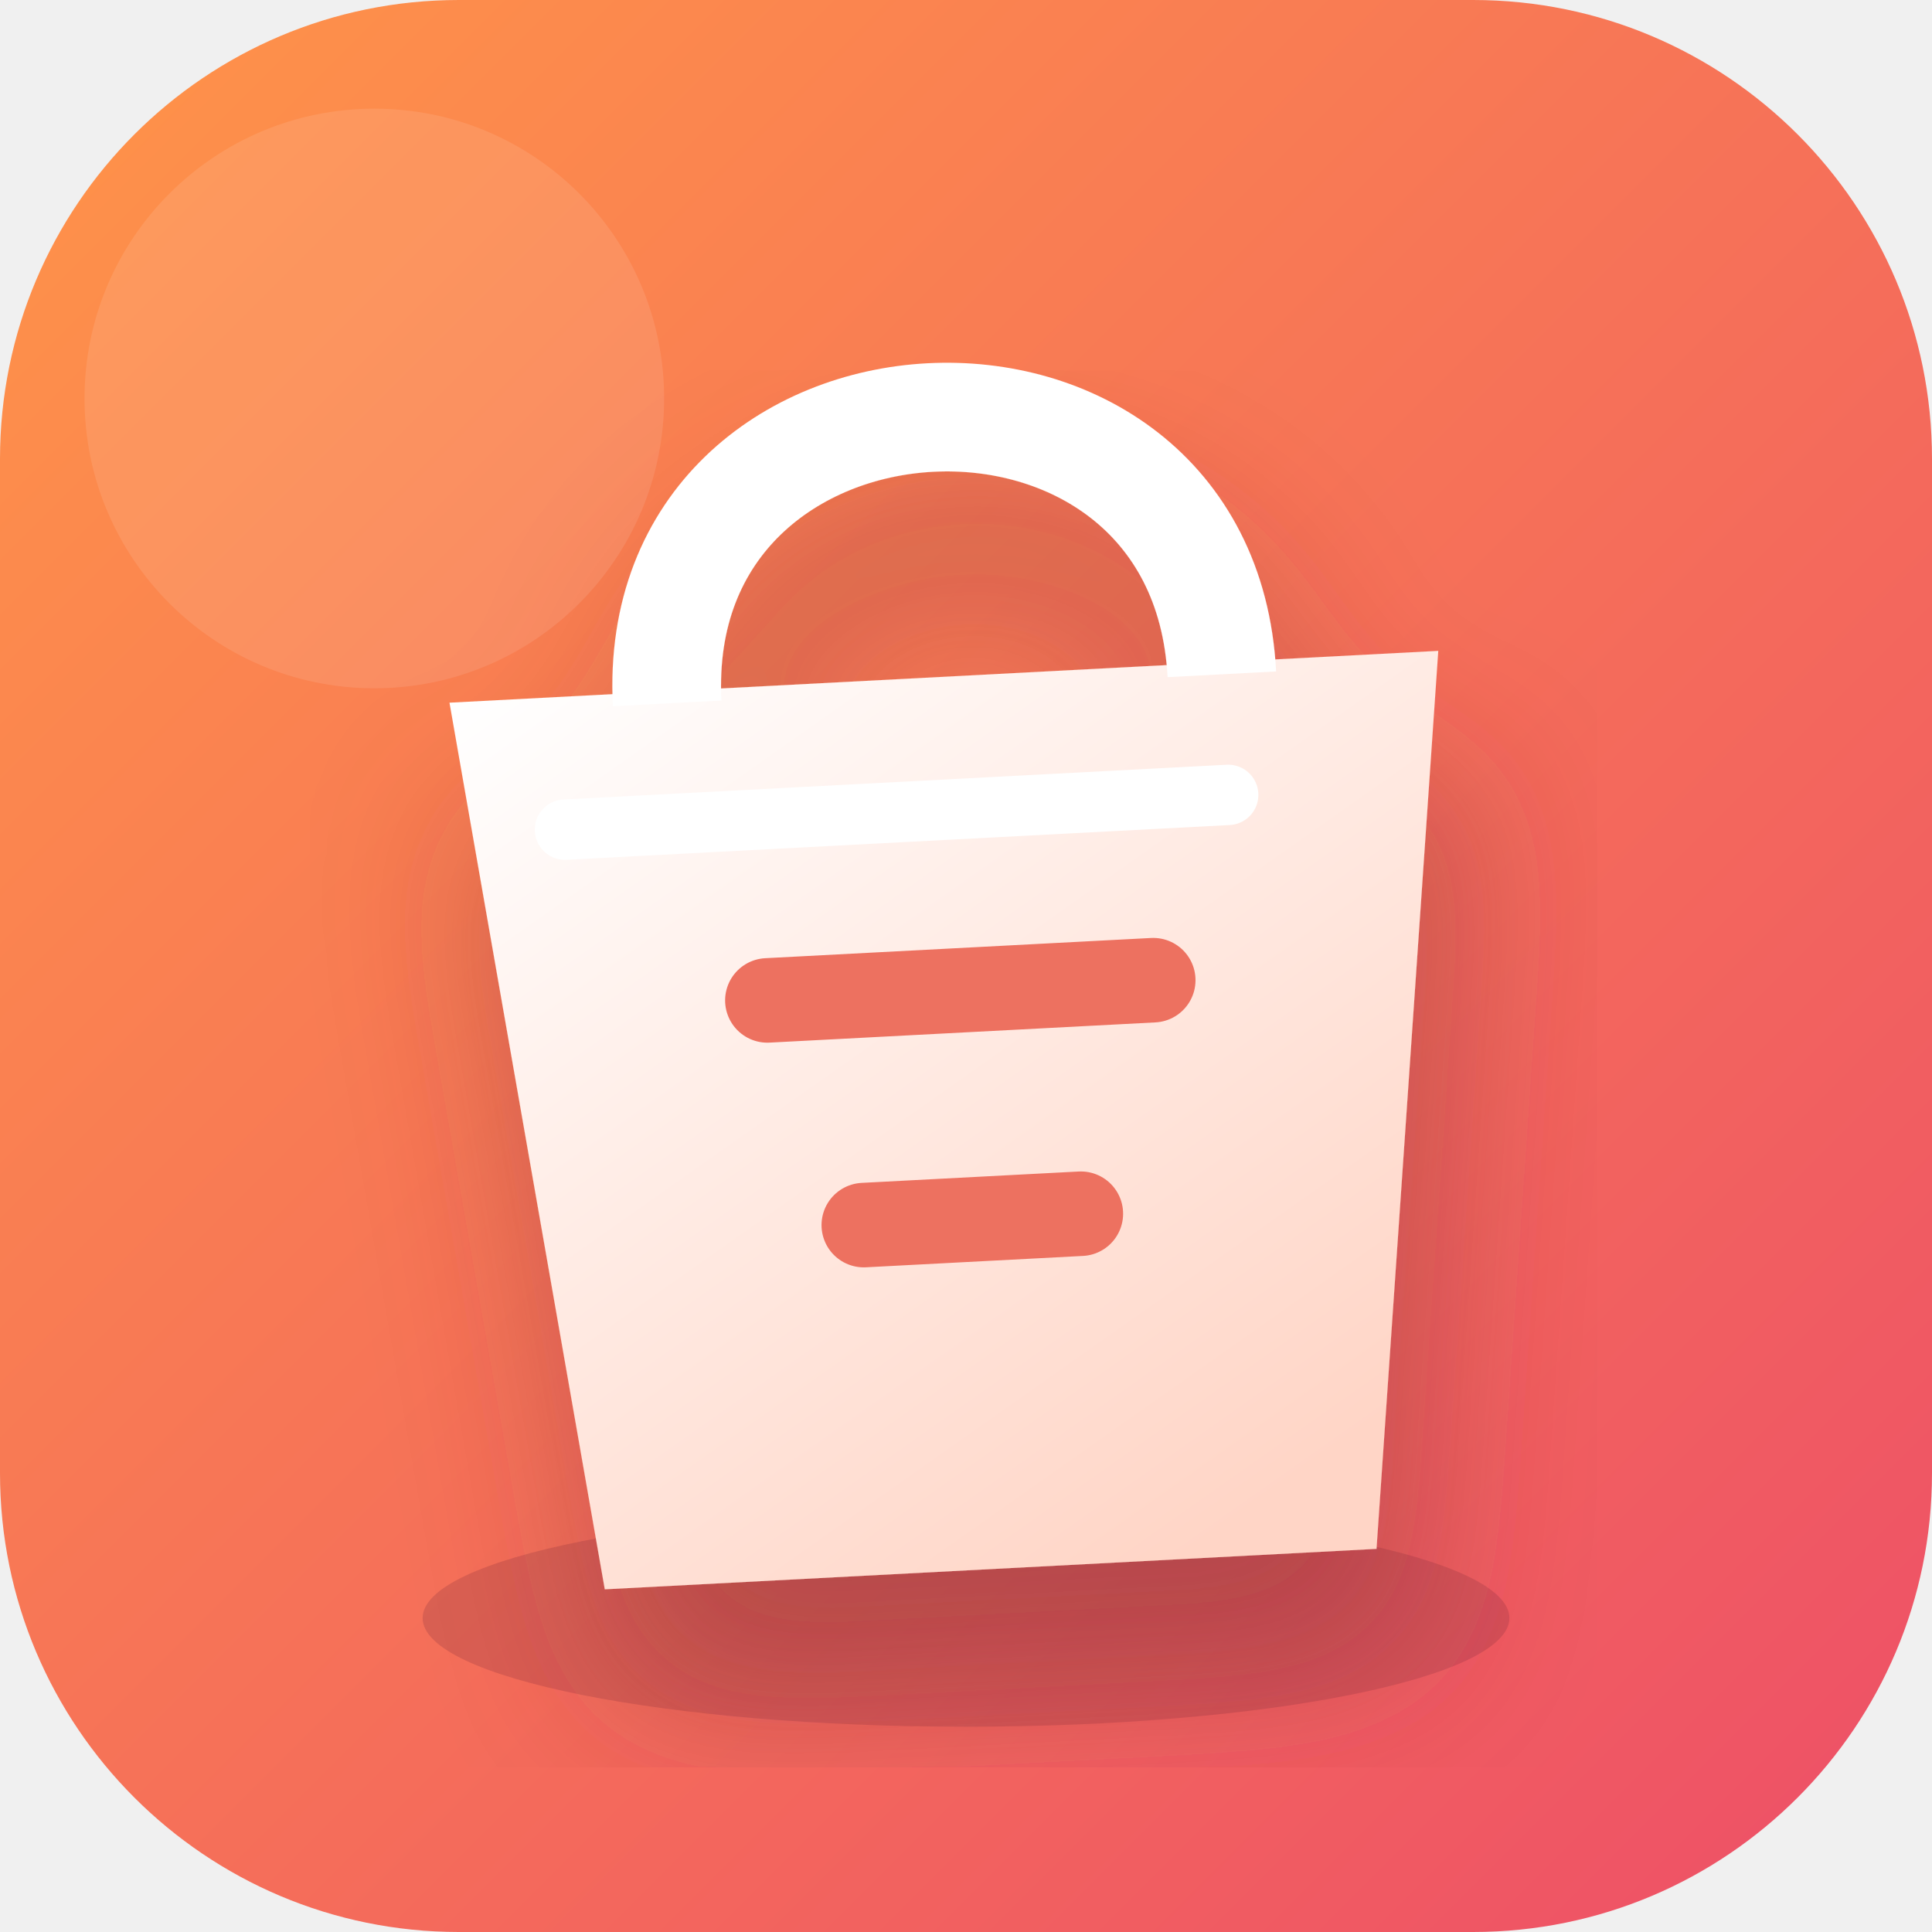
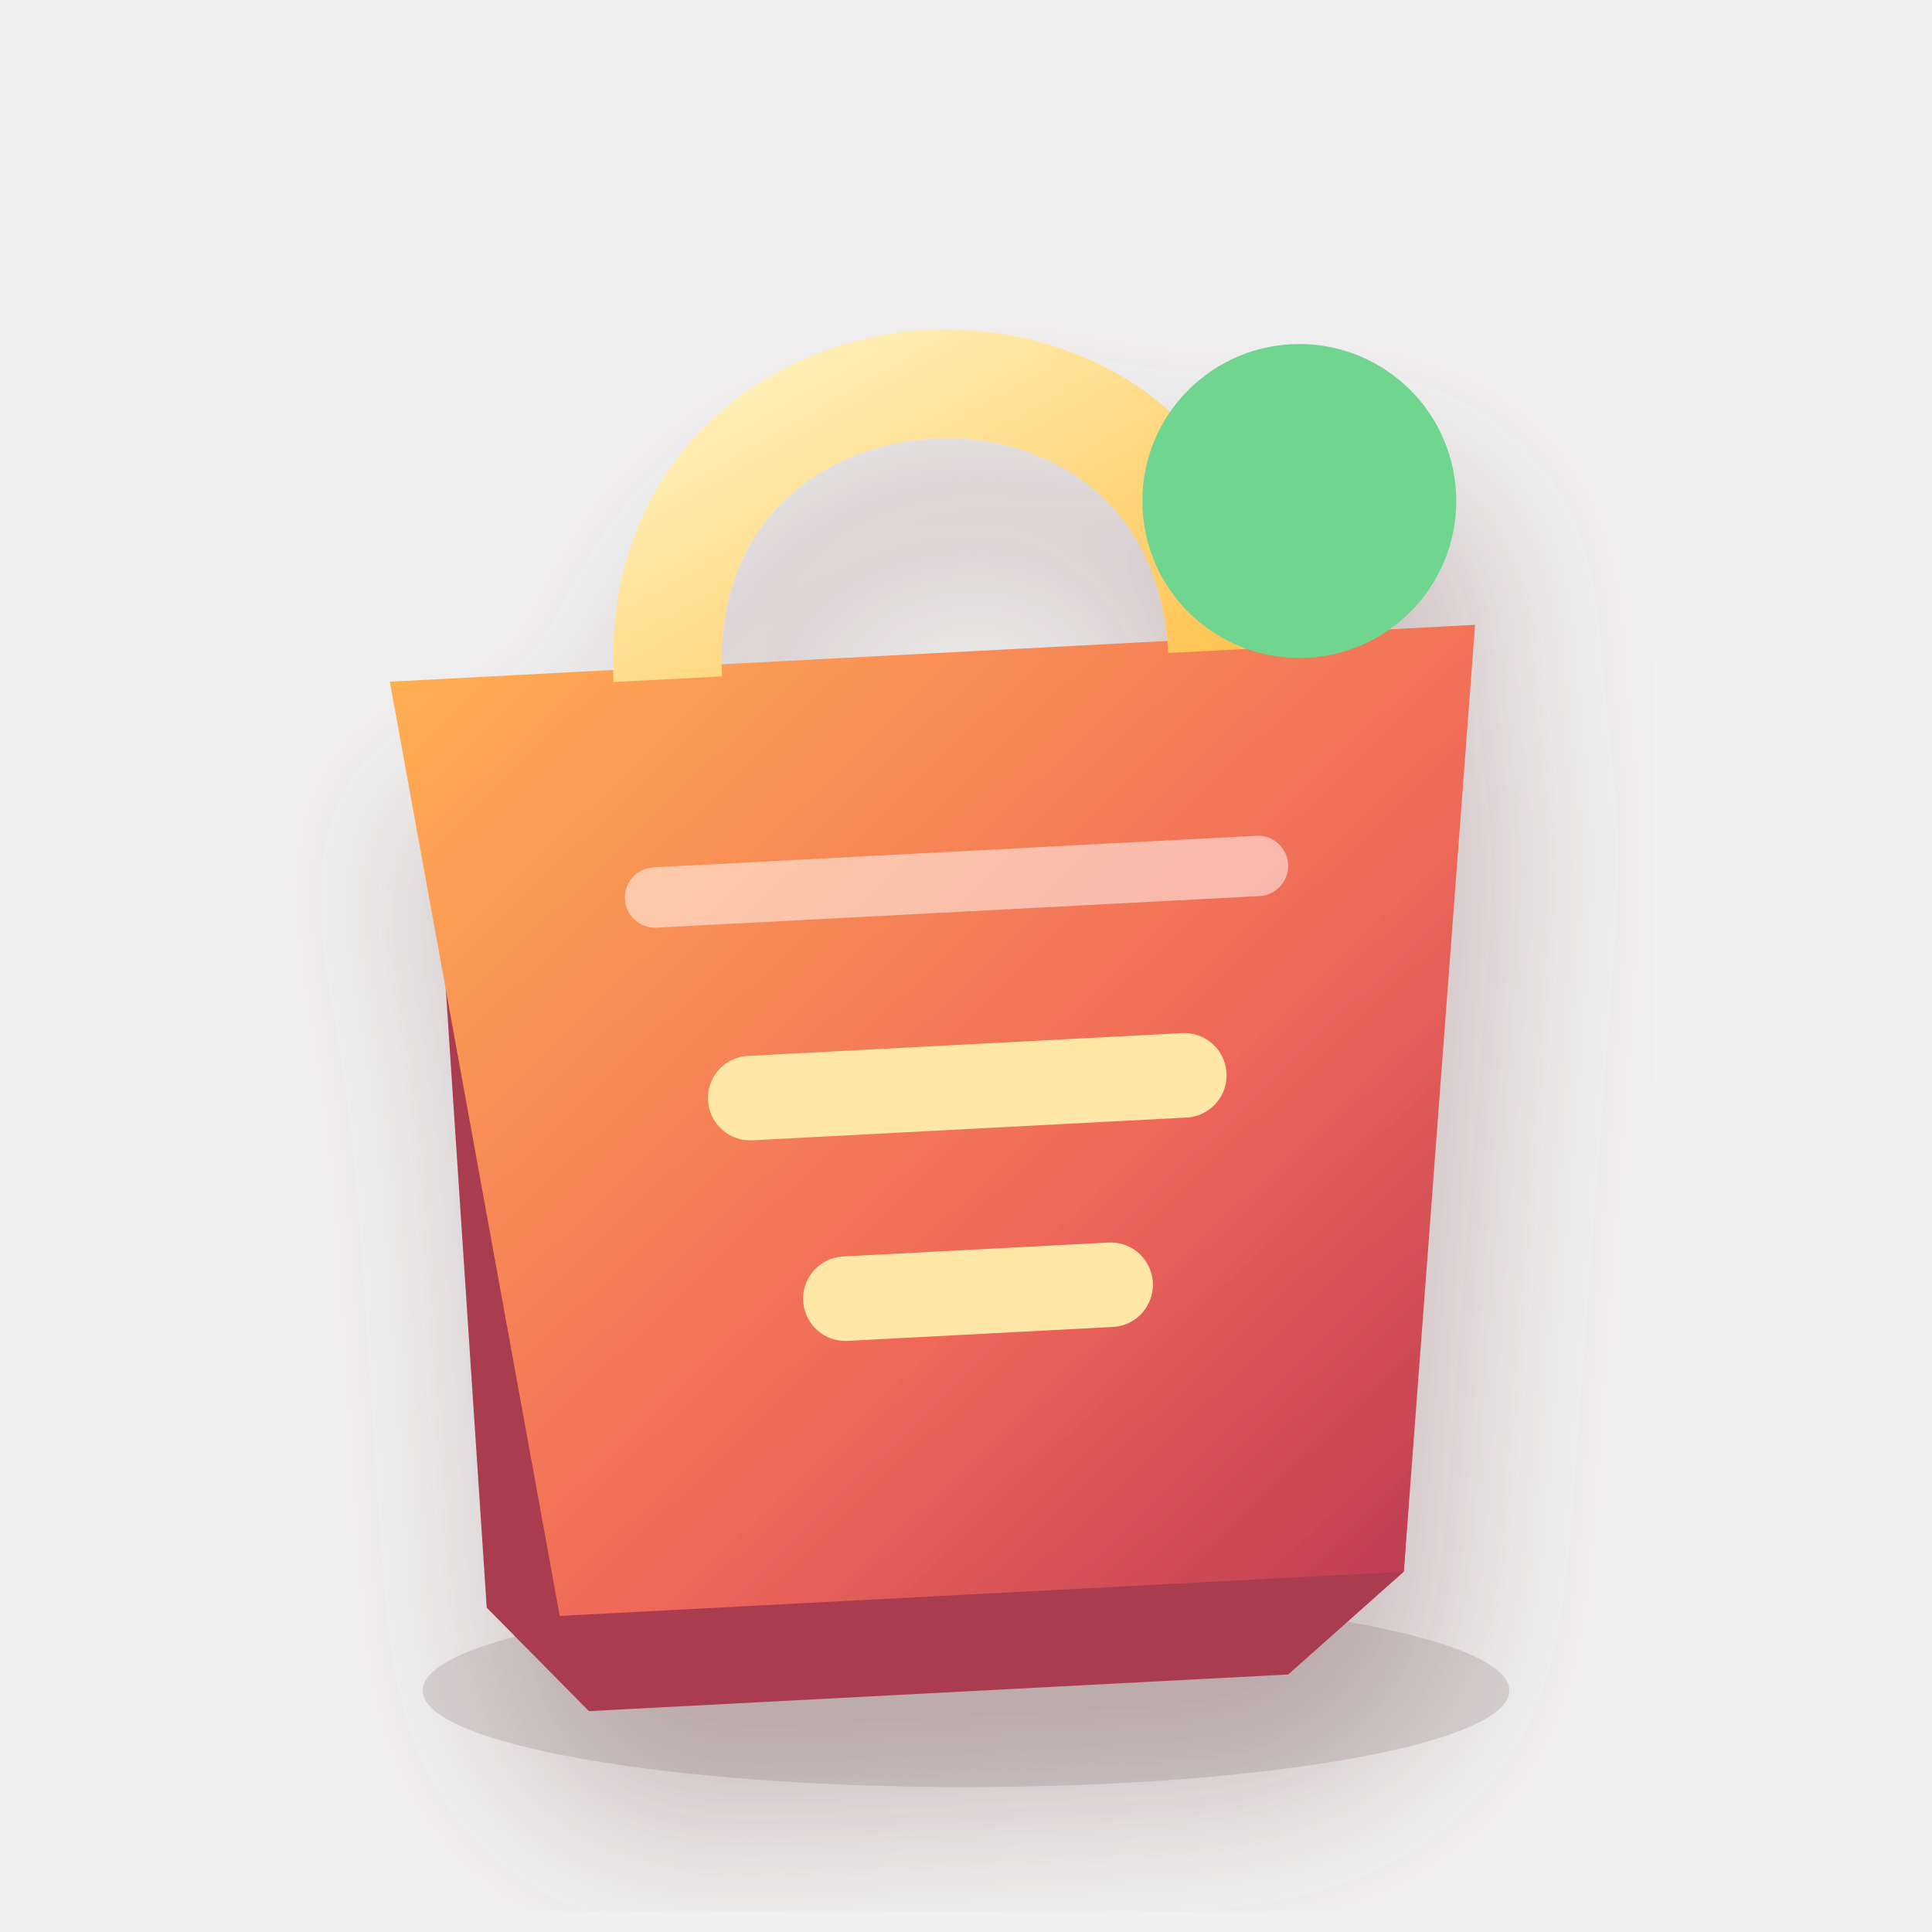
<svg xmlns="http://www.w3.org/2000/svg" viewBox="0 0 160 160">
  <defs>
-     <linearGradient id="bg" x2="1" y2="1">
-       <stop stop-color="#ff9548" />
-       <stop offset="1" stop-color="#ed4e68" />
+     <linearGradient id="a" x2="1" y2="1">
+       <stop stop-color="#ffad52" />
+       <stop offset=".6" stop-color="#ef675a" />
+       <stop offset="1" stop-color="#b93855" />
    </linearGradient>
-     <linearGradient id="o" x2=".7" y2="1">
-       <stop stop-color="#fff" />
-       <stop offset="1" stop-color="#ffd5c6" />
+     <linearGradient id="b" y2="1">
+       <stop stop-color="#fff2bd" />
+       <stop offset="1" stop-color="#ffc454" />
    </linearGradient>
    <filter id="s">
-       <feDropShadow dy="10" stdDeviation="7" flood-color="#842d3b" flood-opacity=".4" />
+       <feDropShadow dy="10" stdDeviation="7" flood-color="#805159" flood-opacity=".33" />
    </filter>
  </defs>
-   <rect width="160" height="160" rx="38" fill="url(#bg)" />
-   <circle cx="31" cy="33" r="24" fill="#fff" opacity=".1" />
-   <ellipse cx="80" cy="134" rx="45" ry="9" fill="#7d2937" opacity=".23" />
-   <g filter="url(#s)" transform="rotate(-3 80 91)">
-     <path d="M39 56h82l-9 74H48z" fill="url(#o)" />
-     <path d="M57 57c0-30 46-30 46 0" fill="none" stroke="#fff" stroke-width="9" />
-     <path d="M64 82h32M71 101h18" stroke="#ed7160" stroke-width="7" stroke-linecap="round" />
-     <path d="M48 67h55" stroke="#fff" stroke-width="5" stroke-linecap="round" />
+   <ellipse cx="80" cy="140" rx="45" ry="8" fill="#75605d" opacity=".2" />
+   <g filter="url(#s)" transform="rotate(-3 80 88)">
+     <path d="M37 58h86l-9 74-10 8H46l-8-9z" fill="#a93c50" />
+     <path d="M34 54h90l-10 78H44z" fill="url(#a)" />
+     <path d="M57 55c0-31 46-31 46 0" fill="none" stroke="url(#b)" stroke-width="9" />
+     <path d="M55 73h50" stroke="#fff" stroke-width="5" stroke-linecap="round" opacity=".5" />
+     <path d="M62 90h36M69 107h22" stroke="#ffe7a8" stroke-width="7" stroke-linecap="round" />
+     <circle cx="110" cy="43" r="13" fill="#6fd58f" />
  </g>
</svg>
